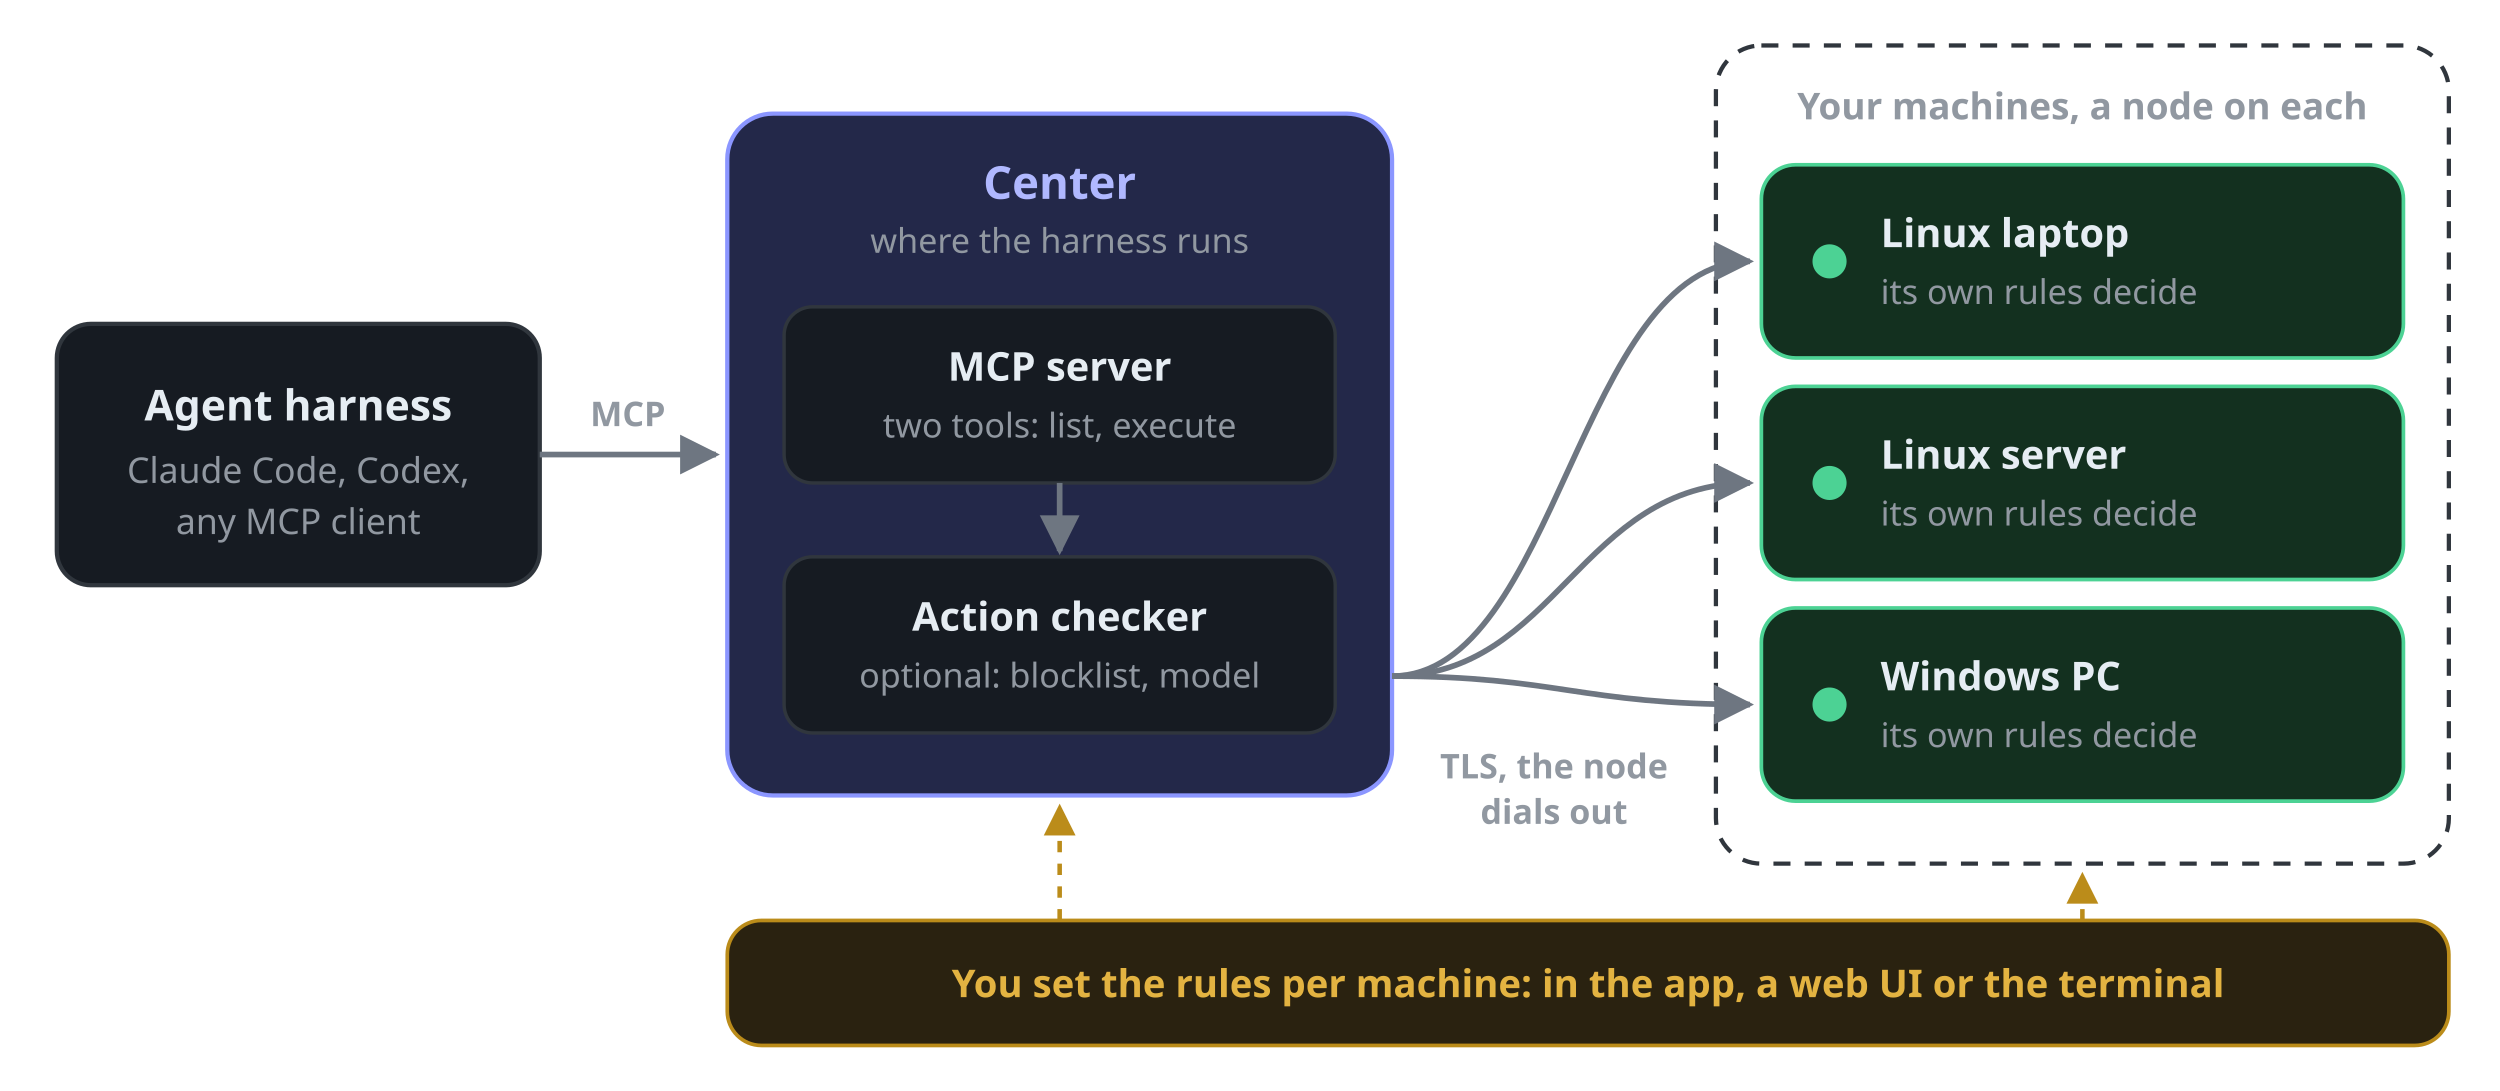
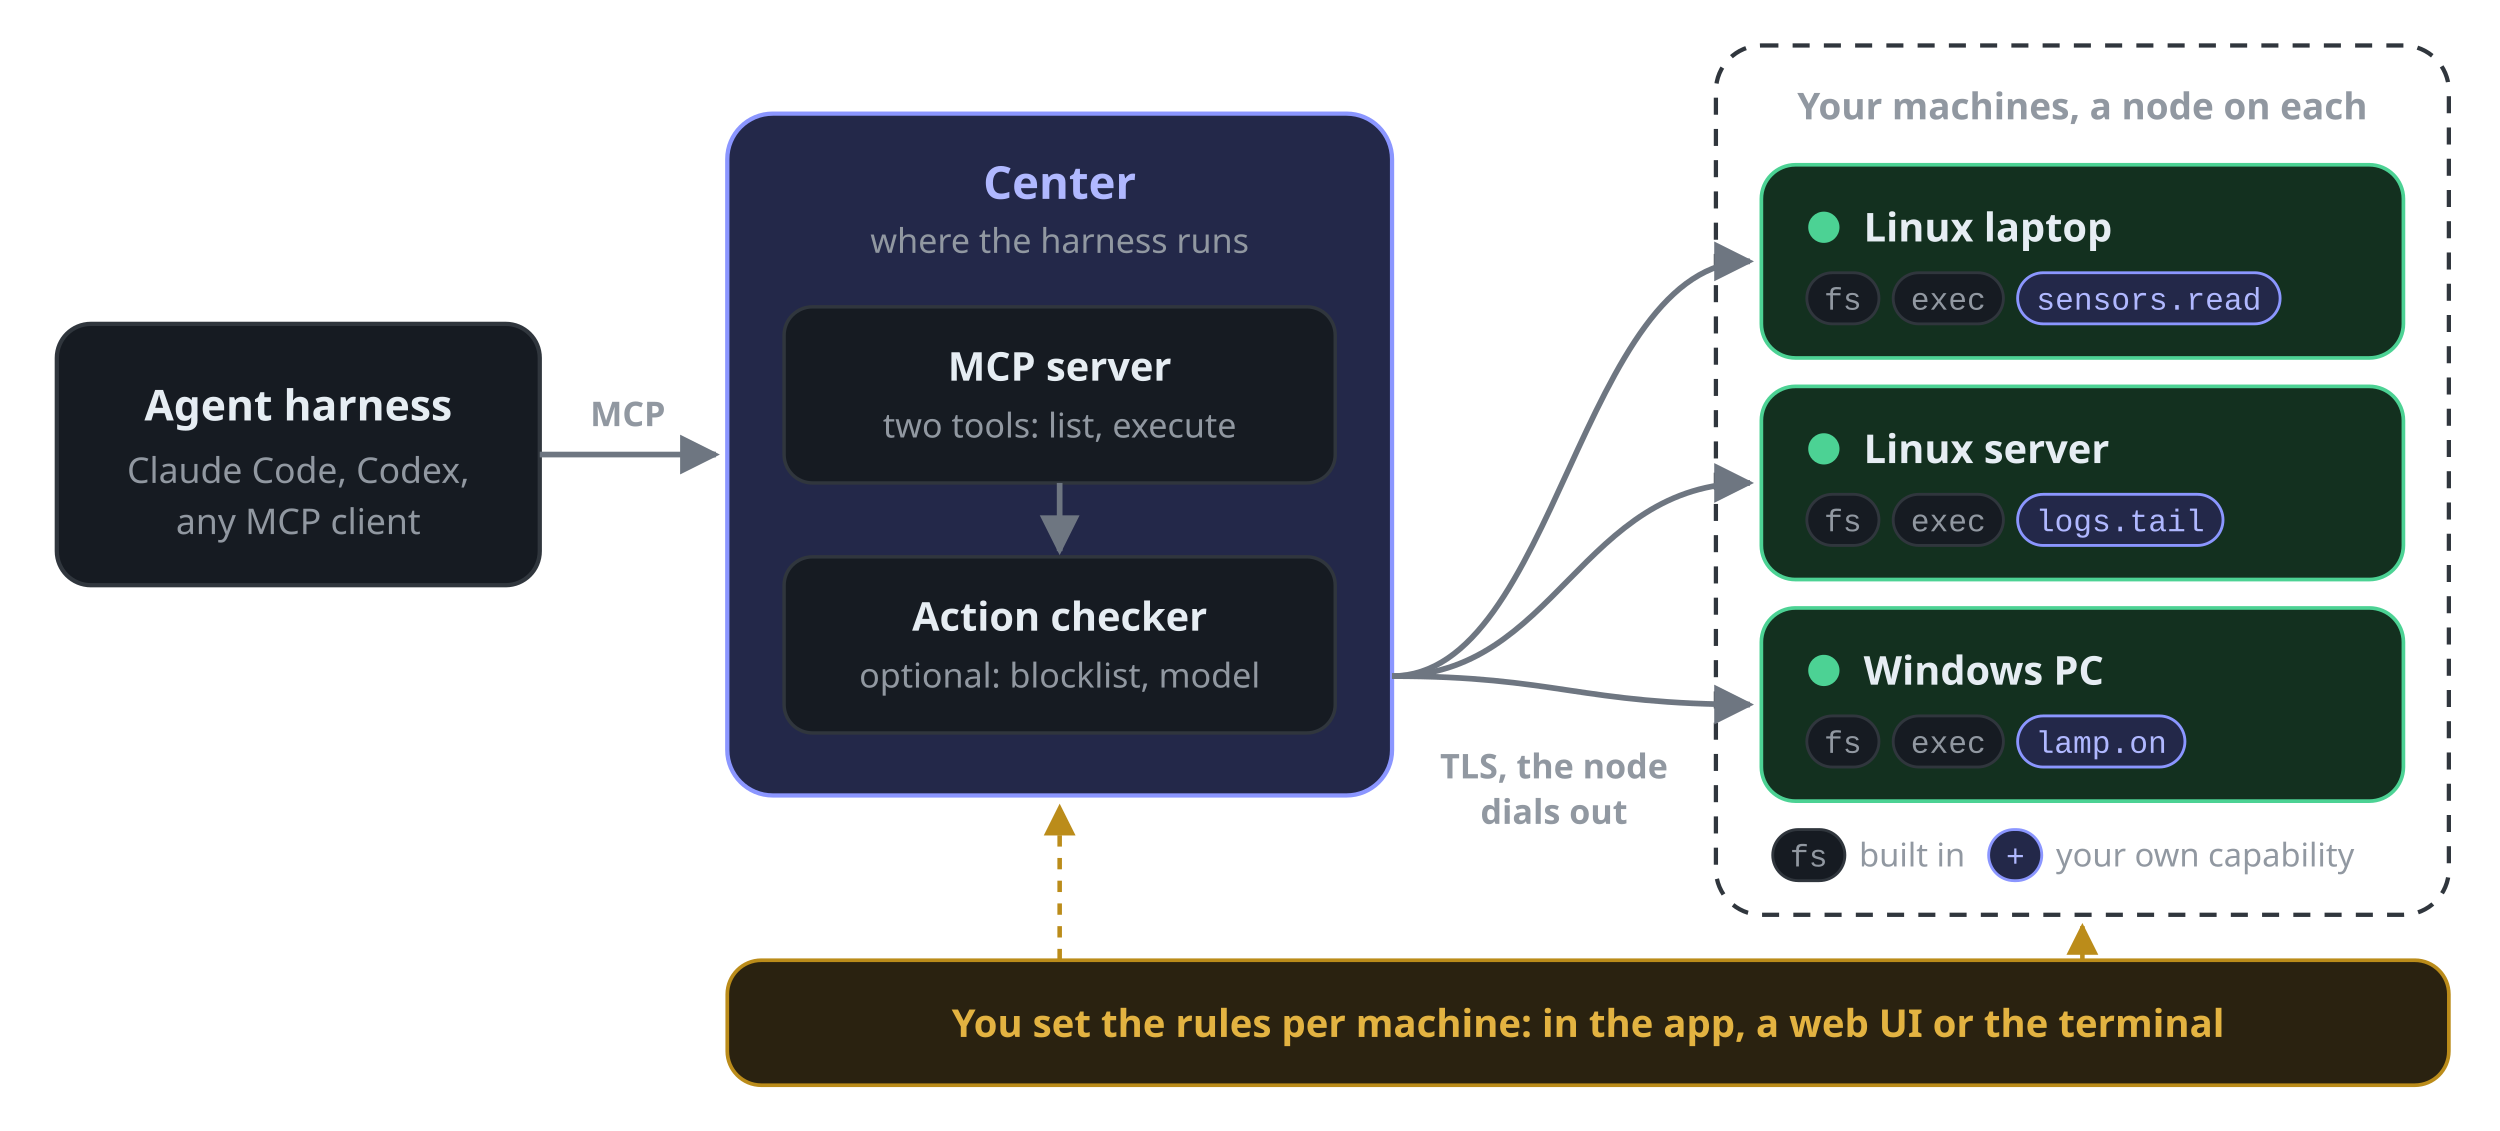
- <svg xmlns="http://www.w3.org/2000/svg" viewBox="0 0 880 384" width="880" height="384" font-family="-apple-system,BlinkMacSystemFont,'Segoe UI','Noto Sans',Helvetica,Arial,sans-serif">
+ <svg xmlns="http://www.w3.org/2000/svg" viewBox="0 0 880 398" width="880" height="398" font-family="-apple-system,BlinkMacSystemFont,'Segoe UI','Noto Sans',Helvetica,Arial,sans-serif">
  <defs>
    <marker id="arr" viewBox="0 0 10 10" refX="9" refY="5" markerWidth="7" markerHeight="7" orient="auto-start-reverse">
      <path d="M0 0 10 5 0 10z" fill="#6e7681" />
    </marker>
    <marker id="arry" viewBox="0 0 10 10" refX="9" refY="5" markerWidth="7" markerHeight="7" orient="auto-start-reverse">
      <path d="M0 0 10 5 0 10z" fill="#bb8c1a" />
    </marker>
  </defs>
  <rect x="20" y="114" width="170" height="92" rx="12" fill="#161b22" stroke="#30363d" stroke-width="1.5" />
  <text x="105" y="148" font-size="15" font-weight="600" fill="#e6edf3" text-anchor="middle">Agent harness</text>
  <text x="105" y="170" font-size="12.5" font-weight="400" fill="#9198a1" text-anchor="middle">Claude Code, Codex,</text>
  <text x="105" y="188" font-size="12.5" font-weight="400" fill="#9198a1" text-anchor="middle">any MCP client</text>
  <line x1="190" y1="160" x2="252" y2="160" stroke="#6e7681" stroke-width="2" marker-end="url(#arr)" />
  <text x="221" y="150" font-size="12" font-weight="600" fill="#9198a1" text-anchor="middle">MCP</text>
  <rect x="256" y="40" width="234" height="240" rx="16" fill="#232849" stroke="#8b96ff" stroke-width="1.5" />
  <text x="373" y="70" font-size="16" font-weight="700" fill="#b0b8ff" text-anchor="middle">Center</text>
  <text x="373" y="89" font-size="12" font-weight="400" fill="#9198a1" text-anchor="middle">where the harness runs</text>
  <rect x="276" y="108" width="194" height="62" rx="10" fill="#161b22" stroke="#30363d" stroke-width="1.2" />
  <text x="373" y="134" font-size="14" font-weight="600" fill="#e6edf3" text-anchor="middle">MCP server</text>
  <text x="373" y="154" font-size="12" font-weight="400" fill="#9198a1" text-anchor="middle">two tools: list, execute</text>
  <rect x="276" y="196" width="194" height="62" rx="10" fill="#161b22" stroke="#30363d" stroke-width="1.2" />
  <text x="373" y="222" font-size="14" font-weight="600" fill="#e6edf3" text-anchor="middle">Action checker</text>
  <text x="373" y="242" font-size="12" font-weight="400" fill="#9198a1" text-anchor="middle">optional: blocklist, model</text>
  <line x1="373" y1="170" x2="373" y2="194" stroke="#6e7681" stroke-width="2" marker-end="url(#arr)" />
-   <rect x="604" y="16" width="258" height="288" rx="16" fill="none" stroke="#30363d" stroke-width="1.5" stroke-dasharray="6 5" />
+   <rect x="604" y="16" width="258" height="306" rx="16" fill="none" stroke="#30363d" stroke-width="1.5" stroke-dasharray="6 5" />
  <text x="733" y="42" font-size="13" font-weight="600" fill="#9198a1" text-anchor="middle">Your machines, a node on each</text>
  <rect x="620" y="58" width="226" height="68" rx="12" fill="#13301f" stroke="#4cd294" stroke-width="1.3" />
-   <circle cx="644" cy="92" r="6" fill="#4cd294" />
-   <text x="662" y="87" font-size="14" font-weight="600" fill="#e6edf3" text-anchor="start">Linux laptop</text>
-   <text x="662" y="107" font-size="12" font-weight="400" fill="#9198a1" text-anchor="start">its own rules decide</text>
+   <circle cx="642" cy="80" r="5.5" fill="#4cd294" />
+   <text x="656" y="85" font-size="14" font-weight="600" fill="#e6edf3" text-anchor="start">Linux laptop</text>
+   <rect x="636" y="96" width="25.4" height="18" rx="9" fill="#161b22" stroke="#30363d" stroke-width="1" />
+   <text x="648.7" y="109" font-size="11" font-family="ui-monospace,SFMono-Regular,Menlo,Consolas,'Liberation Mono',monospace" fill="#9198a1" text-anchor="middle">fs</text>
+   <rect x="666.4" y="96" width="38.8" height="18" rx="9" fill="#161b22" stroke="#30363d" stroke-width="1" />
+   <text x="685.8" y="109" font-size="11" font-family="ui-monospace,SFMono-Regular,Menlo,Consolas,'Liberation Mono',monospace" fill="#9198a1" text-anchor="middle">exec</text>
+   <rect x="710.2" y="96" width="92.4" height="18" rx="9" fill="#232849" stroke="#8b96ff" stroke-width="1" />
+   <text x="756.4" y="109" font-size="11" font-family="ui-monospace,SFMono-Regular,Menlo,Consolas,'Liberation Mono',monospace" fill="#b0b8ff" text-anchor="middle">sensors.read</text>
  <rect x="620" y="136" width="226" height="68" rx="12" fill="#13301f" stroke="#4cd294" stroke-width="1.3" />
-   <circle cx="644" cy="170" r="6" fill="#4cd294" />
-   <text x="662" y="165" font-size="14" font-weight="600" fill="#e6edf3" text-anchor="start">Linux server</text>
-   <text x="662" y="185" font-size="12" font-weight="400" fill="#9198a1" text-anchor="start">its own rules decide</text>
+   <circle cx="642" cy="158" r="5.5" fill="#4cd294" />
+   <text x="656" y="163" font-size="14" font-weight="600" fill="#e6edf3" text-anchor="start">Linux server</text>
+   <rect x="636" y="174" width="25.4" height="18" rx="9" fill="#161b22" stroke="#30363d" stroke-width="1" />
+   <text x="648.7" y="187" font-size="11" font-family="ui-monospace,SFMono-Regular,Menlo,Consolas,'Liberation Mono',monospace" fill="#9198a1" text-anchor="middle">fs</text>
+   <rect x="666.4" y="174" width="38.8" height="18" rx="9" fill="#161b22" stroke="#30363d" stroke-width="1" />
+   <text x="685.8" y="187" font-size="11" font-family="ui-monospace,SFMono-Regular,Menlo,Consolas,'Liberation Mono',monospace" fill="#9198a1" text-anchor="middle">exec</text>
+   <rect x="710.2" y="174" width="72.3" height="18" rx="9" fill="#232849" stroke="#8b96ff" stroke-width="1" />
+   <text x="746.3" y="187" font-size="11" font-family="ui-monospace,SFMono-Regular,Menlo,Consolas,'Liberation Mono',monospace" fill="#b0b8ff" text-anchor="middle">logs.tail</text>
  <rect x="620" y="214" width="226" height="68" rx="12" fill="#13301f" stroke="#4cd294" stroke-width="1.3" />
-   <circle cx="644" cy="248" r="6" fill="#4cd294" />
-   <text x="662" y="243" font-size="14" font-weight="600" fill="#e6edf3" text-anchor="start">Windows PC</text>
-   <text x="662" y="263" font-size="12" font-weight="400" fill="#9198a1" text-anchor="start">its own rules decide</text>
+   <circle cx="642" cy="236" r="5.5" fill="#4cd294" />
+   <text x="656" y="241" font-size="14" font-weight="600" fill="#e6edf3" text-anchor="start">Windows PC</text>
+   <rect x="636" y="252" width="25.4" height="18" rx="9" fill="#161b22" stroke="#30363d" stroke-width="1" />
+   <text x="648.7" y="265" font-size="11" font-family="ui-monospace,SFMono-Regular,Menlo,Consolas,'Liberation Mono',monospace" fill="#9198a1" text-anchor="middle">fs</text>
+   <rect x="666.4" y="252" width="38.8" height="18" rx="9" fill="#161b22" stroke="#30363d" stroke-width="1" />
+   <text x="685.8" y="265" font-size="11" font-family="ui-monospace,SFMono-Regular,Menlo,Consolas,'Liberation Mono',monospace" fill="#9198a1" text-anchor="middle">exec</text>
+   <rect x="710.2" y="252" width="58.9" height="18" rx="9" fill="#232849" stroke="#8b96ff" stroke-width="1" />
+   <text x="739.6" y="265" font-size="11" font-family="ui-monospace,SFMono-Regular,Menlo,Consolas,'Liberation Mono',monospace" fill="#b0b8ff" text-anchor="middle">lamp.on</text>
+   <rect x="624" y="292" width="25.4" height="18" rx="9" fill="#161b22" stroke="#30363d" stroke-width="1" />
+   <text x="636.7" y="305" font-size="11" font-family="ui-monospace,SFMono-Regular,Menlo,Consolas,'Liberation Mono',monospace" fill="#9198a1" text-anchor="middle">fs</text>
+   <text x="654.4" y="305" font-size="11.5" font-weight="400" fill="#9198a1" text-anchor="start">built in</text>
+   <rect x="700" y="292" width="18.7" height="18" rx="9" fill="#232849" stroke="#8b96ff" stroke-width="1" />
+   <text x="709.4" y="305" font-size="11" font-family="ui-monospace,SFMono-Regular,Menlo,Consolas,'Liberation Mono',monospace" fill="#b0b8ff" text-anchor="middle">+</text>
+   <text x="723.7" y="305" font-size="11.5" font-weight="400" fill="#9198a1" text-anchor="start">your own capability</text>
  <path d="M490 238 C 548 238, 556 92, 616 92" fill="none" stroke="#6e7681" stroke-width="2" marker-end="url(#arr)" />
  <path d="M490 238 C 548 238, 556 170, 616 170" fill="none" stroke="#6e7681" stroke-width="2" marker-end="url(#arr)" />
  <path d="M490 238 C 548 238, 556 248, 616 248" fill="none" stroke="#6e7681" stroke-width="2" marker-end="url(#arr)" />
  <text x="547" y="274" font-size="12" font-weight="600" fill="#9198a1" text-anchor="middle">TLS, the node</text>
  <text x="547" y="290" font-size="12" font-weight="600" fill="#9198a1" text-anchor="middle">dials out</text>
-   <rect x="256" y="324" width="606" height="44" rx="12" fill="#2a2210" stroke="#bb8c1a" stroke-width="1.3" />
-   <text x="559" y="351" font-size="13.5" font-weight="600" fill="#e3b341" text-anchor="middle">You set the rules per machine: in the app, a web UI or the terminal</text>
-   <line x1="373" y1="324" x2="373" y2="284" stroke="#bb8c1a" stroke-width="1.6" stroke-dasharray="4 4" marker-end="url(#arry)" />
-   <line x1="733" y1="324" x2="733" y2="308" stroke="#bb8c1a" stroke-width="1.6" stroke-dasharray="4 4" marker-end="url(#arry)" />
+   <rect x="256" y="338" width="606" height="44" rx="12" fill="#2a2210" stroke="#bb8c1a" stroke-width="1.3" />
+   <text x="559" y="365" font-size="13.5" font-weight="600" fill="#e3b341" text-anchor="middle">You set the rules per machine: in the app, a web UI or the terminal</text>
+   <line x1="373" y1="338" x2="373" y2="284" stroke="#bb8c1a" stroke-width="1.6" stroke-dasharray="4 4" marker-end="url(#arry)" />
+   <line x1="733" y1="338" x2="733" y2="326" stroke="#bb8c1a" stroke-width="1.6" stroke-dasharray="4 4" marker-end="url(#arry)" />
</svg>
